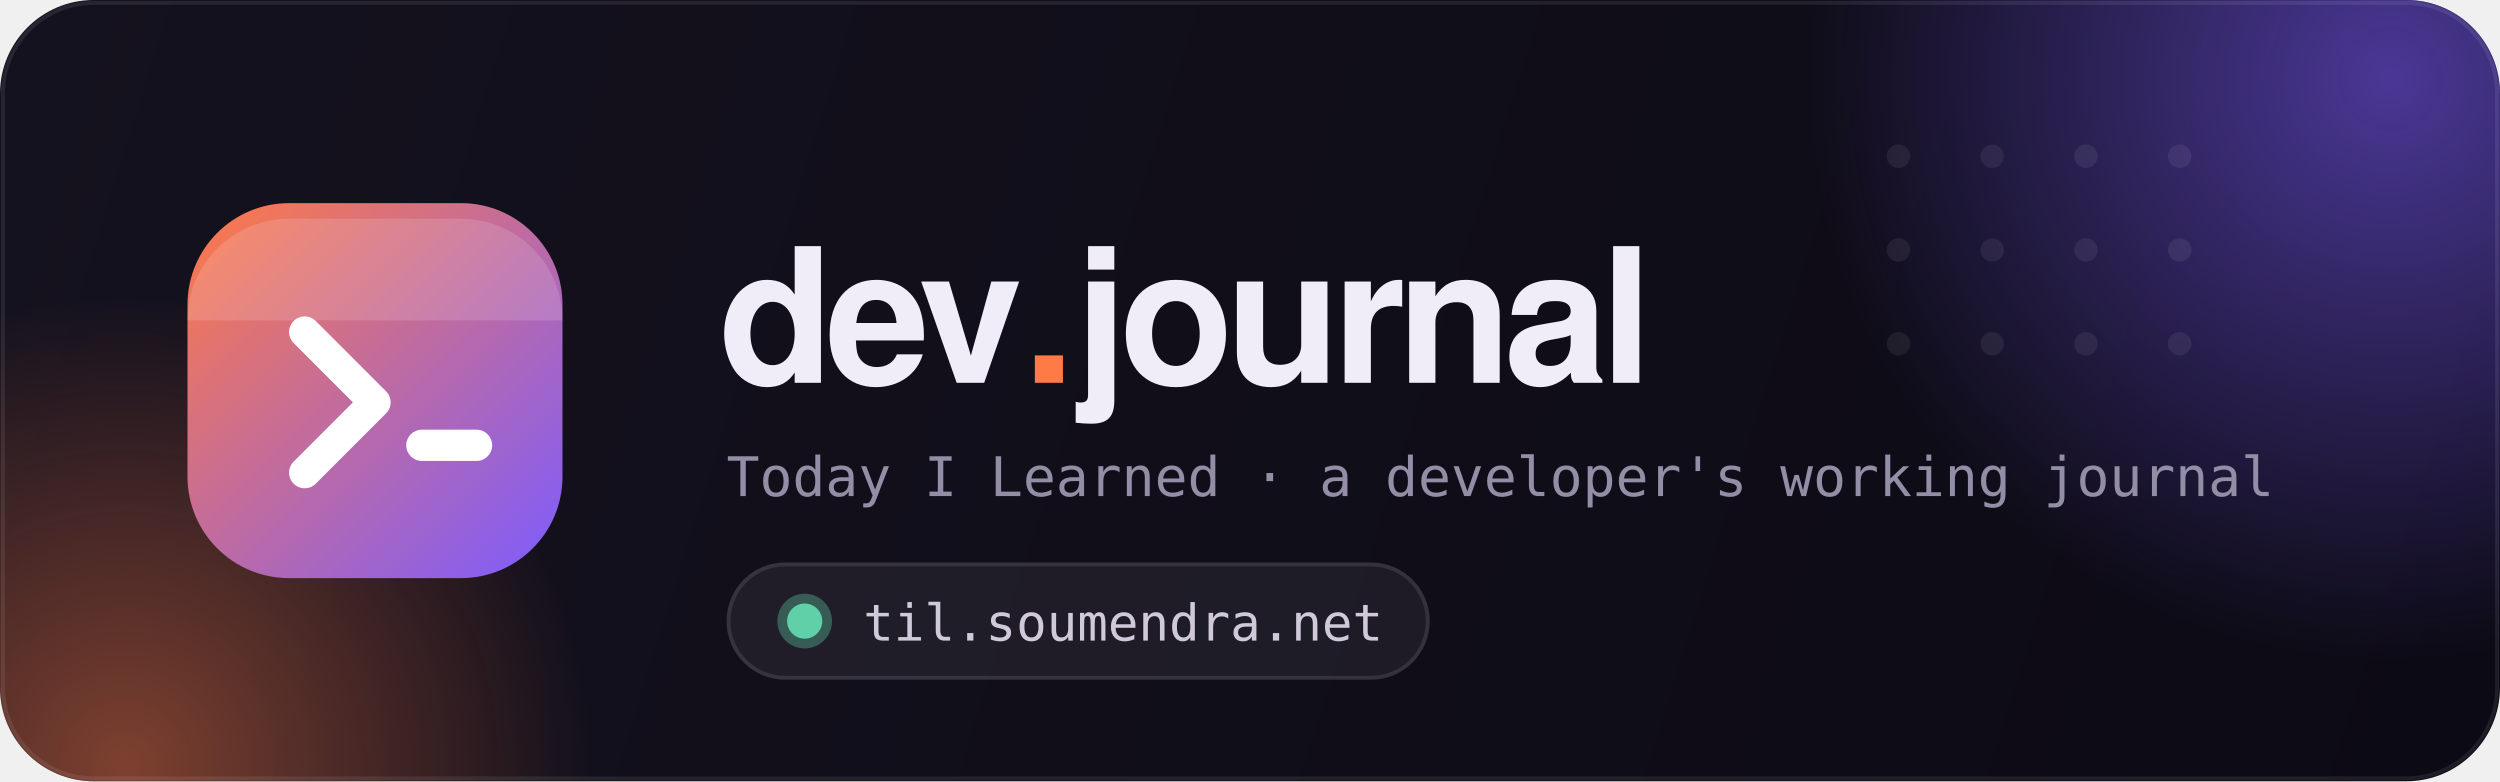
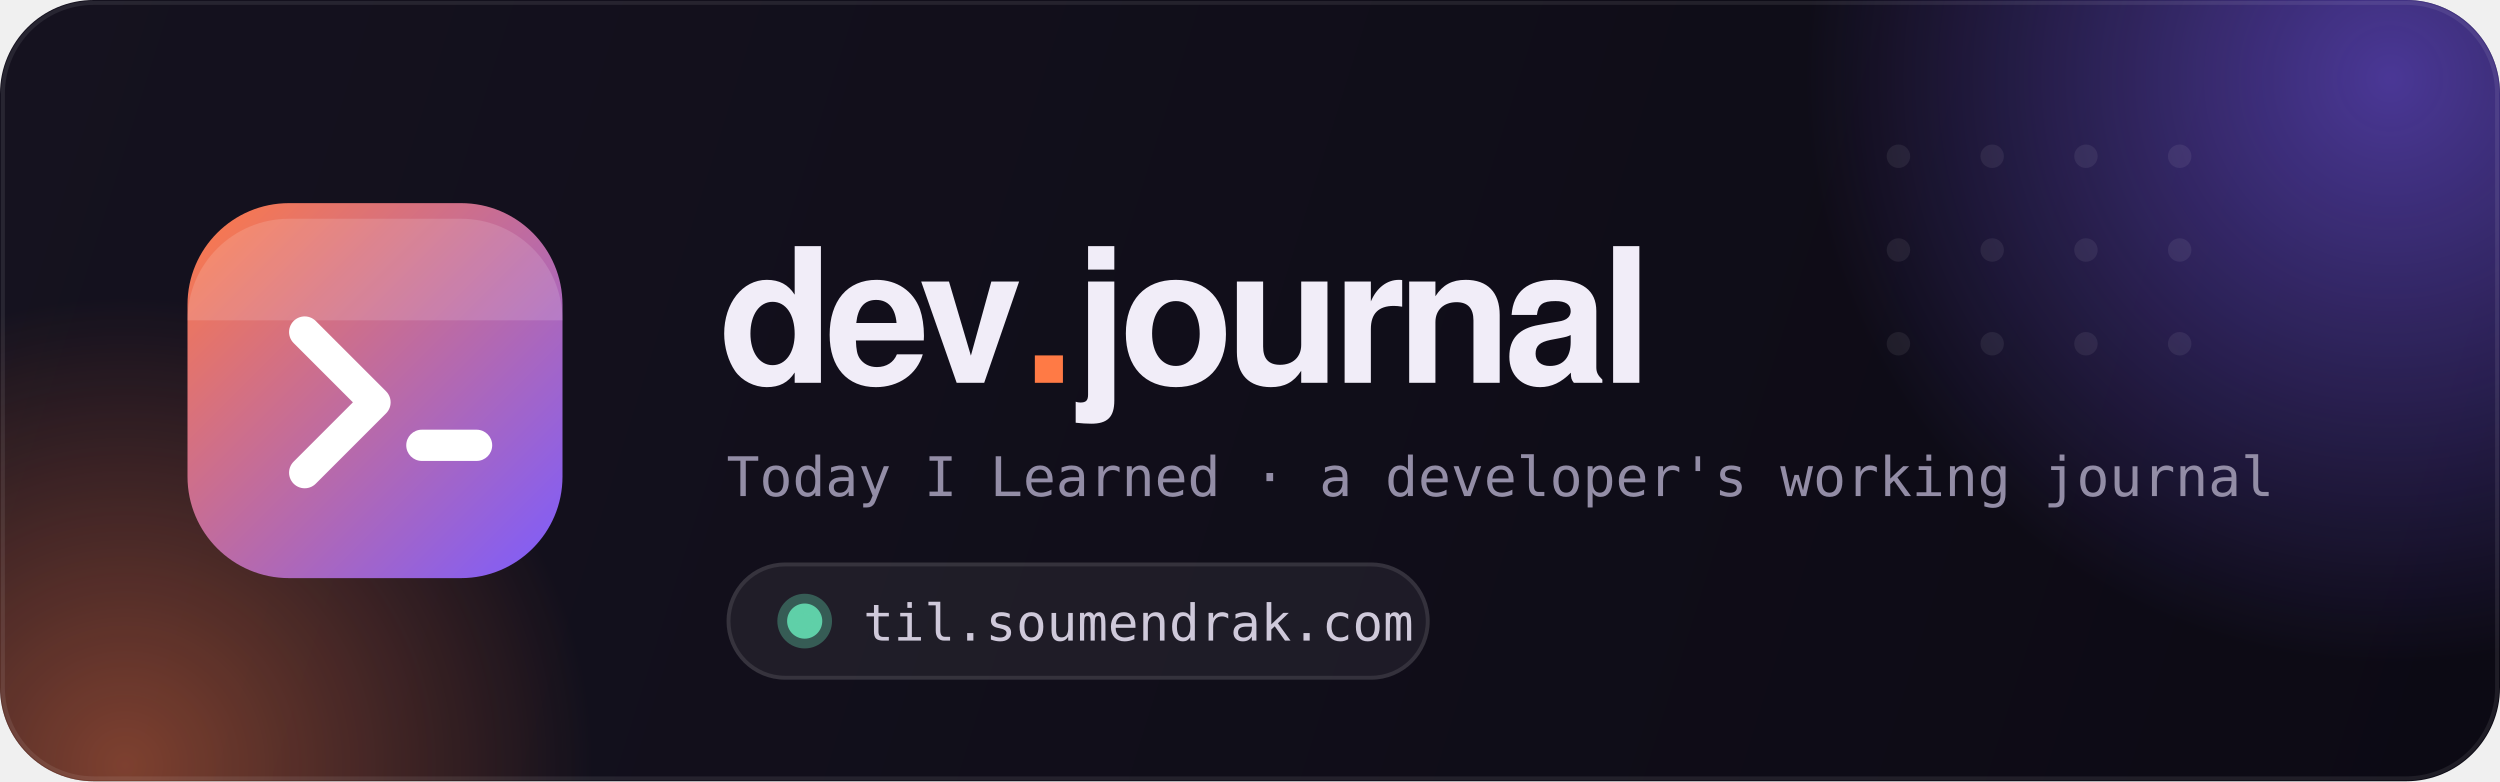
<svg xmlns="http://www.w3.org/2000/svg" width="640" height="200" viewBox="0 0 640 200" role="img" aria-label="dev.journal — Today I Learned">
  <defs>
    <linearGradient id="bg" x1="0" y1="0" x2="640" y2="200" gradientUnits="userSpaceOnUse">
      <stop stop-color="#15121f" />
      <stop offset="1" stop-color="#0c0a14" />
    </linearGradient>
    <linearGradient id="tile" x1="0" y1="0" x2="96" y2="96" gradientUnits="userSpaceOnUse">
      <stop stop-color="#ff7a45" />
      <stop offset="1" stop-color="#7c5cff" />
    </linearGradient>
    <radialGradient id="glow" cx="0.5" cy="0.5" r="0.5">
      <stop stop-color="#7c5cff" stop-opacity="0.55" />
      <stop offset="1" stop-color="#7c5cff" stop-opacity="0" />
    </radialGradient>
    <radialGradient id="glow2" cx="0.5" cy="0.5" r="0.5">
      <stop stop-color="#ff7a45" stop-opacity="0.45" />
      <stop offset="1" stop-color="#ff7a45" stop-opacity="0" />
    </radialGradient>
    <clipPath id="round">
      <rect width="640" height="200" rx="24" />
    </clipPath>
  </defs>
  <g clip-path="url(#round)">
    <rect width="640" height="200" fill="url(#bg)" />
    <circle cx="612" cy="20" r="150" fill="url(#glow)" />
    <circle cx="32" cy="196" r="120" fill="url(#glow2)" />
    <g fill="#ffffff" fill-opacity="0.07">
      <circle cx="486" cy="40" r="3" />
      <circle cx="510" cy="40" r="3" />
      <circle cx="534" cy="40" r="3" />
      <circle cx="558" cy="40" r="3" />
      <circle cx="486" cy="64" r="3" />
      <circle cx="510" cy="64" r="3" />
      <circle cx="534" cy="64" r="3" />
      <circle cx="558" cy="64" r="3" />
      <circle cx="486" cy="88" r="3" />
      <circle cx="510" cy="88" r="3" />
      <circle cx="534" cy="88" r="3" />
      <circle cx="558" cy="88" r="3" />
    </g>
  </g>
  <rect x="0.75" y="0.75" width="638.5" height="198.5" rx="23.25" fill="none" stroke="#ffffff" stroke-opacity="0.08" />
  <g transform="translate(48,52)">
    <rect width="96" height="96" rx="26" fill="url(#tile)" />
    <path d="M0 30 A26 26 0 0 1 26 4 L70 4 A26 26 0 0 1 96 30 Z" fill="#ffffff" fill-opacity="0.14" />
    <path d="M30 33 L48 51 L30 69" fill="none" stroke="#ffffff" stroke-width="8" stroke-linecap="round" stroke-linejoin="round" />
    <rect x="56" y="58" width="22" height="8" rx="4" fill="#ffffff" />
  </g>
  <text x="184" y="98" font-family="'Space Grotesk','Segoe UI',Helvetica,Arial,sans-serif" font-size="48" font-weight="700" letter-spacing="-2" fill="#f1edf8">dev<tspan fill="#ff7a45">.</tspan>journal</text>
  <text x="186" y="127" font-family="'JetBrains Mono',ui-monospace,'SF Mono',Menlo,monospace" font-size="14" fill="#938da6">Today I Learned · a developer's working journal</text>
  <g transform="translate(186,144)">
    <rect width="180" height="30" rx="15" fill="#ffffff" fill-opacity="0.06" />
    <rect x="0.5" y="0.5" width="179" height="29" rx="14.5" fill="none" stroke="#ffffff" stroke-opacity="0.10" />
    <circle cx="20" cy="15" r="4.5" fill="#5fd0a8" />
    <circle cx="20" cy="15" r="4.5" fill="none" stroke="#5fd0a8" stroke-opacity="0.35" stroke-width="5" />
-     <text x="35" y="20" font-family="'JetBrains Mono',ui-monospace,'SF Mono',Menlo,monospace" font-size="13" fill="#cfc9da">til.soumendra.net</text>
+     <text x="35" y="20" font-family="'JetBrains Mono',ui-monospace,'SF Mono',Menlo,monospace" font-size="13" fill="#cfc9da">til.soumendrak.com</text>
  </g>
</svg>
